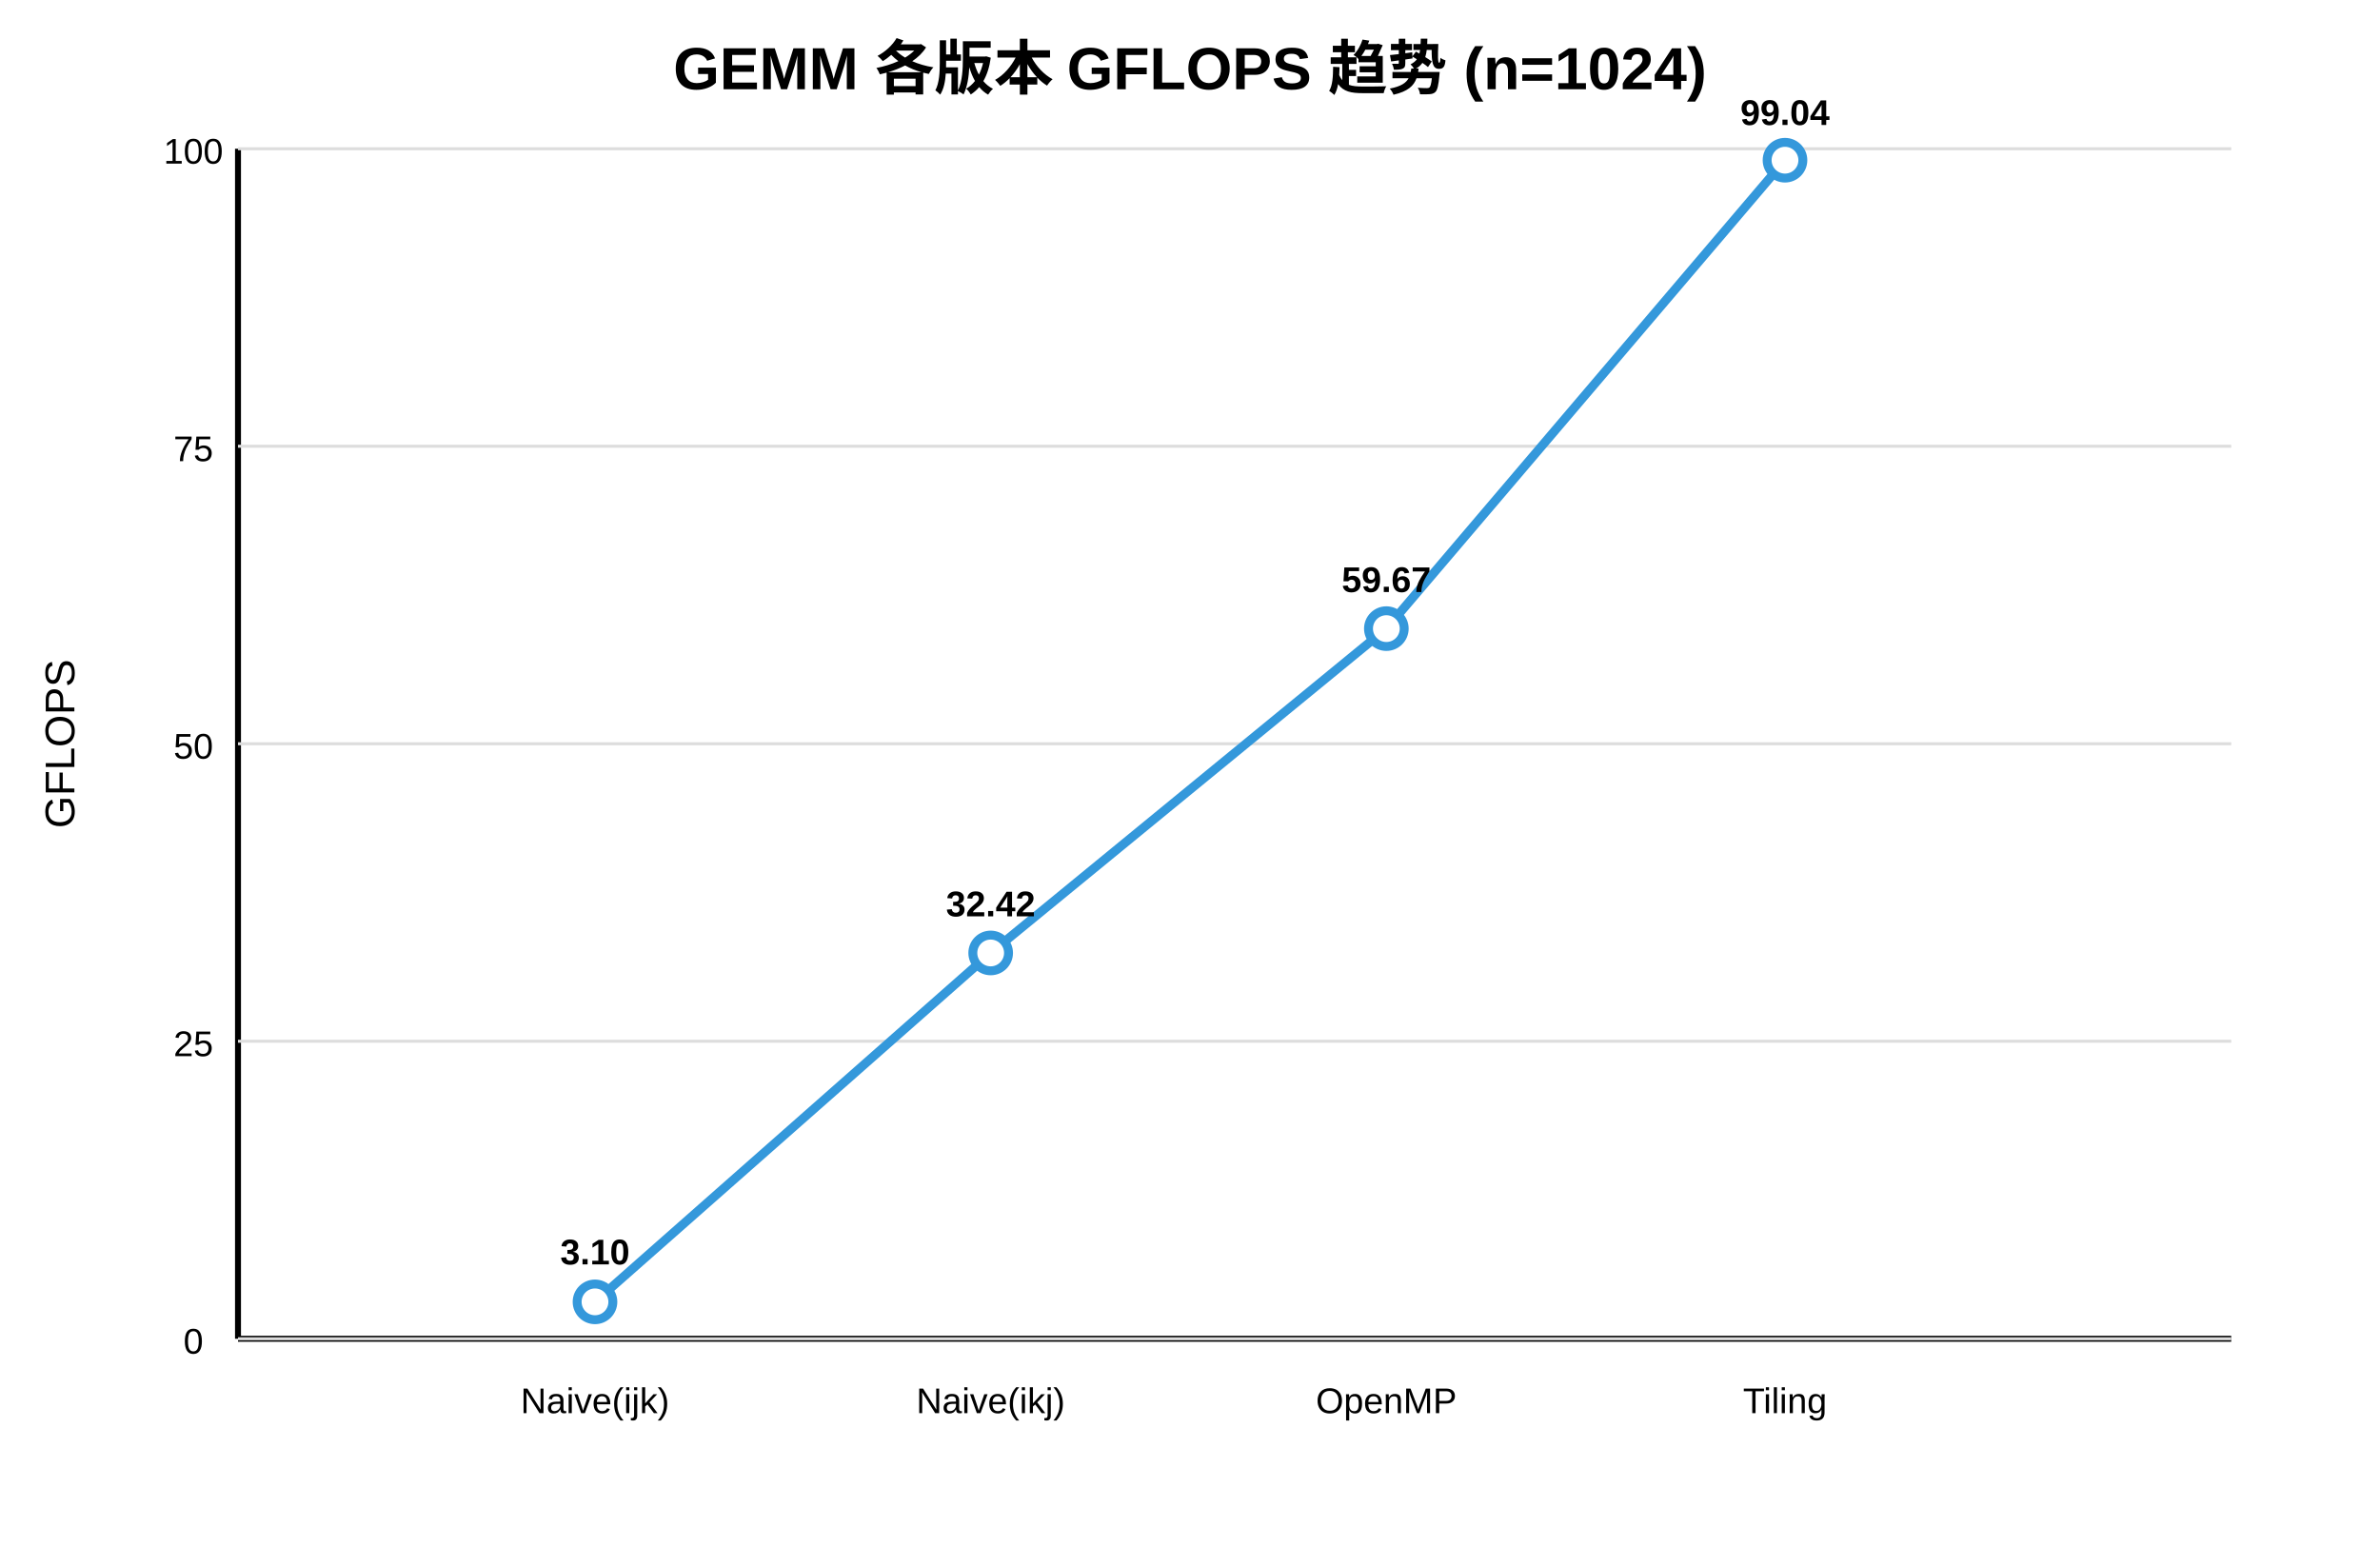
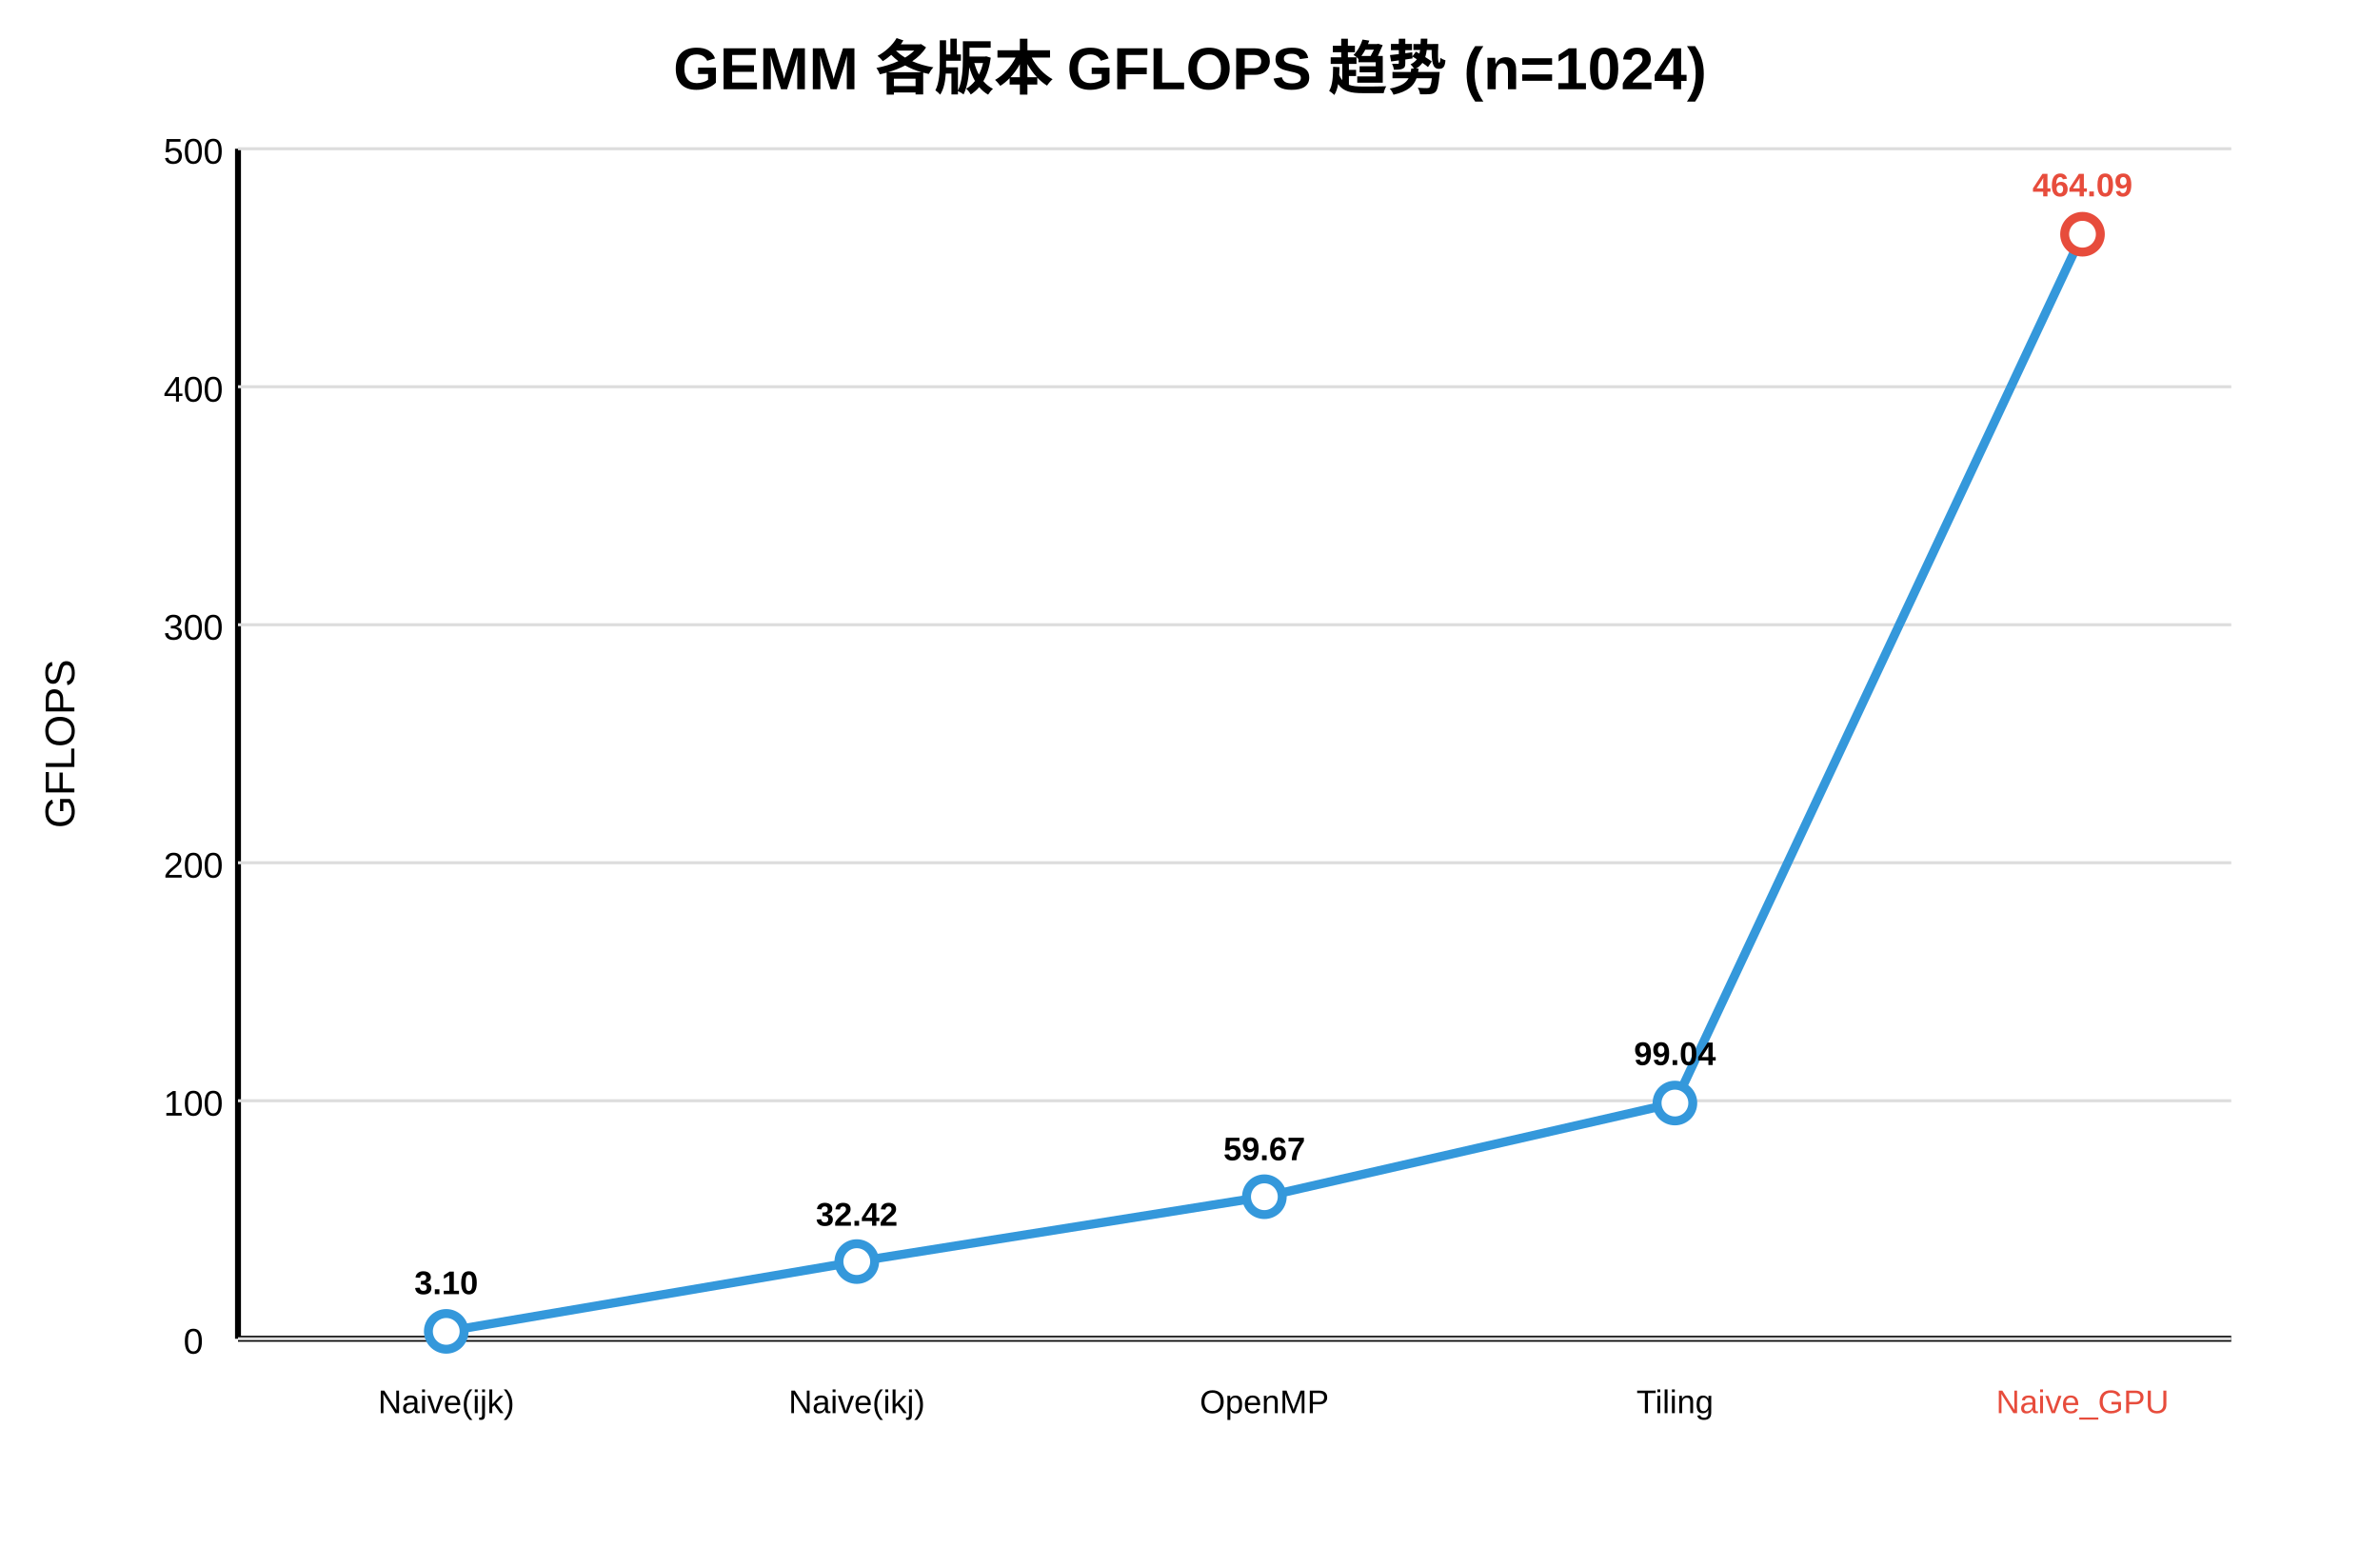
<svg xmlns="http://www.w3.org/2000/svg" viewBox="0 0 800 520" width="800" height="520">
  <rect width="100%" height="100%" fill="white" />
  <text x="400" y="30" text-anchor="middle" font-family="Arial, sans-serif" font-size="20" font-weight="bold">GEMM 各版本 GFLOPS 趋势 (n=1024)</text>
  <line x1="80" y1="450" x2="750" y2="450" stroke="black" stroke-width="2" />
  <line x1="80" y1="50" x2="80" y2="450" stroke="black" stroke-width="2" />
  <text x="65" y="455" text-anchor="middle" font-family="Arial" font-size="12">0</text>
  <line x1="80" y1="450" x2="750" y2="450" stroke="#ddd" stroke-width="1" />
-   <text x="65" y="355" text-anchor="middle" font-family="Arial" font-size="12">25</text>
-   <line x1="80" y1="350" x2="750" y2="350" stroke="#ddd" stroke-width="1" />
-   <text x="65" y="255" text-anchor="middle" font-family="Arial" font-size="12">50</text>
-   <line x1="80" y1="250" x2="750" y2="250" stroke="#ddd" stroke-width="1" />
-   <text x="65" y="155" text-anchor="middle" font-family="Arial" font-size="12">75</text>
-   <line x1="80" y1="150" x2="750" y2="150" stroke="#ddd" stroke-width="1" />
-   <text x="65" y="55" text-anchor="middle" font-family="Arial" font-size="12">100</text>
+   <text x="65" y="375" text-anchor="middle" font-family="Arial" font-size="12">100</text>
+   <line x1="80" y1="370" x2="750" y2="370" stroke="#ddd" stroke-width="1" />
+   <text x="65" y="295" text-anchor="middle" font-family="Arial" font-size="12">200</text>
+   <line x1="80" y1="290" x2="750" y2="290" stroke="#ddd" stroke-width="1" />
+   <text x="65" y="215" text-anchor="middle" font-family="Arial" font-size="12">300</text>
+   <line x1="80" y1="210" x2="750" y2="210" stroke="#ddd" stroke-width="1" />
+   <text x="65" y="135" text-anchor="middle" font-family="Arial" font-size="12">400</text>
+   <line x1="80" y1="130" x2="750" y2="130" stroke="#ddd" stroke-width="1" />
+   <text x="65" y="55" text-anchor="middle" font-family="Arial" font-size="12">500</text>
  <line x1="80" y1="50" x2="750" y2="50" stroke="#ddd" stroke-width="1" />
-   <polyline points="200,437.60 333,320.32 466,211.30 600,53.85" fill="none" stroke="#3498db" stroke-width="3" stroke-linecap="round" stroke-linejoin="round" />
-   <circle cx="200" cy="437.60" r="6" fill="white" stroke="#3498db" stroke-width="3" />
-   <text x="200" y="425" text-anchor="middle" font-family="Arial" font-size="12" font-weight="bold">3.10</text>
-   <text x="200" y="475" text-anchor="middle" font-family="Arial" font-size="12">Naive(ijk)</text>
-   <circle cx="333" cy="320.32" r="6" fill="white" stroke="#3498db" stroke-width="3" />
-   <text x="333" y="308" text-anchor="middle" font-family="Arial" font-size="12" font-weight="bold">32.42</text>
-   <text x="333" y="475" text-anchor="middle" font-family="Arial" font-size="12">Naive(ikj)</text>
-   <circle cx="466" cy="211.30" r="6" fill="white" stroke="#3498db" stroke-width="3" />
-   <text x="466" y="199" text-anchor="middle" font-family="Arial" font-size="12" font-weight="bold">59.67</text>
-   <text x="466" y="475" text-anchor="middle" font-family="Arial" font-size="12">OpenMP</text>
-   <circle cx="600" cy="53.85" r="6" fill="white" stroke="#3498db" stroke-width="3" />
-   <text x="600" y="42" text-anchor="middle" font-family="Arial" font-size="12" font-weight="bold">99.04</text>
-   <text x="600" y="475" text-anchor="middle" font-family="Arial" font-size="12">Tiling</text>
+   <polyline points="150,447.52 288,424.06 425,402.26 563,370.77 700,78.73" fill="none" stroke="#3498db" stroke-width="3" stroke-linecap="round" stroke-linejoin="round" />
+   <circle cx="150" cy="447.52" r="6" fill="white" stroke="#3498db" stroke-width="3" />
+   <text x="150" y="435" text-anchor="middle" font-family="Arial" font-size="11" font-weight="bold">3.10</text>
+   <text x="150" y="475" text-anchor="middle" font-family="Arial" font-size="11">Naive(ijk)</text>
+   <circle cx="288" cy="424.06" r="6" fill="white" stroke="#3498db" stroke-width="3" />
+   <text x="288" y="412" text-anchor="middle" font-family="Arial" font-size="11" font-weight="bold">32.42</text>
+   <text x="288" y="475" text-anchor="middle" font-family="Arial" font-size="11">Naive(ikj)</text>
+   <circle cx="425" cy="402.26" r="6" fill="white" stroke="#3498db" stroke-width="3" />
+   <text x="425" y="390" text-anchor="middle" font-family="Arial" font-size="11" font-weight="bold">59.67</text>
+   <text x="425" y="475" text-anchor="middle" font-family="Arial" font-size="11">OpenMP</text>
+   <circle cx="563" cy="370.77" r="6" fill="white" stroke="#3498db" stroke-width="3" />
+   <text x="563" y="358" text-anchor="middle" font-family="Arial" font-size="11" font-weight="bold">99.04</text>
+   <text x="563" y="475" text-anchor="middle" font-family="Arial" font-size="11">Tiling</text>
+   <circle cx="700" cy="78.73" r="6" fill="white" stroke="#e74c3c" stroke-width="3" />
+   <text x="700" y="66" text-anchor="middle" font-family="Arial" font-size="11" font-weight="bold" fill="#e74c3c">464.09</text>
+   <text x="700" y="475" text-anchor="middle" font-family="Arial" font-size="11" fill="#e74c3c">Naive_GPU</text>
  <text x="25" y="250" text-anchor="middle" font-family="Arial" font-size="14" transform="rotate(-90, 25, 250)">GFLOPS</text>
</svg>
